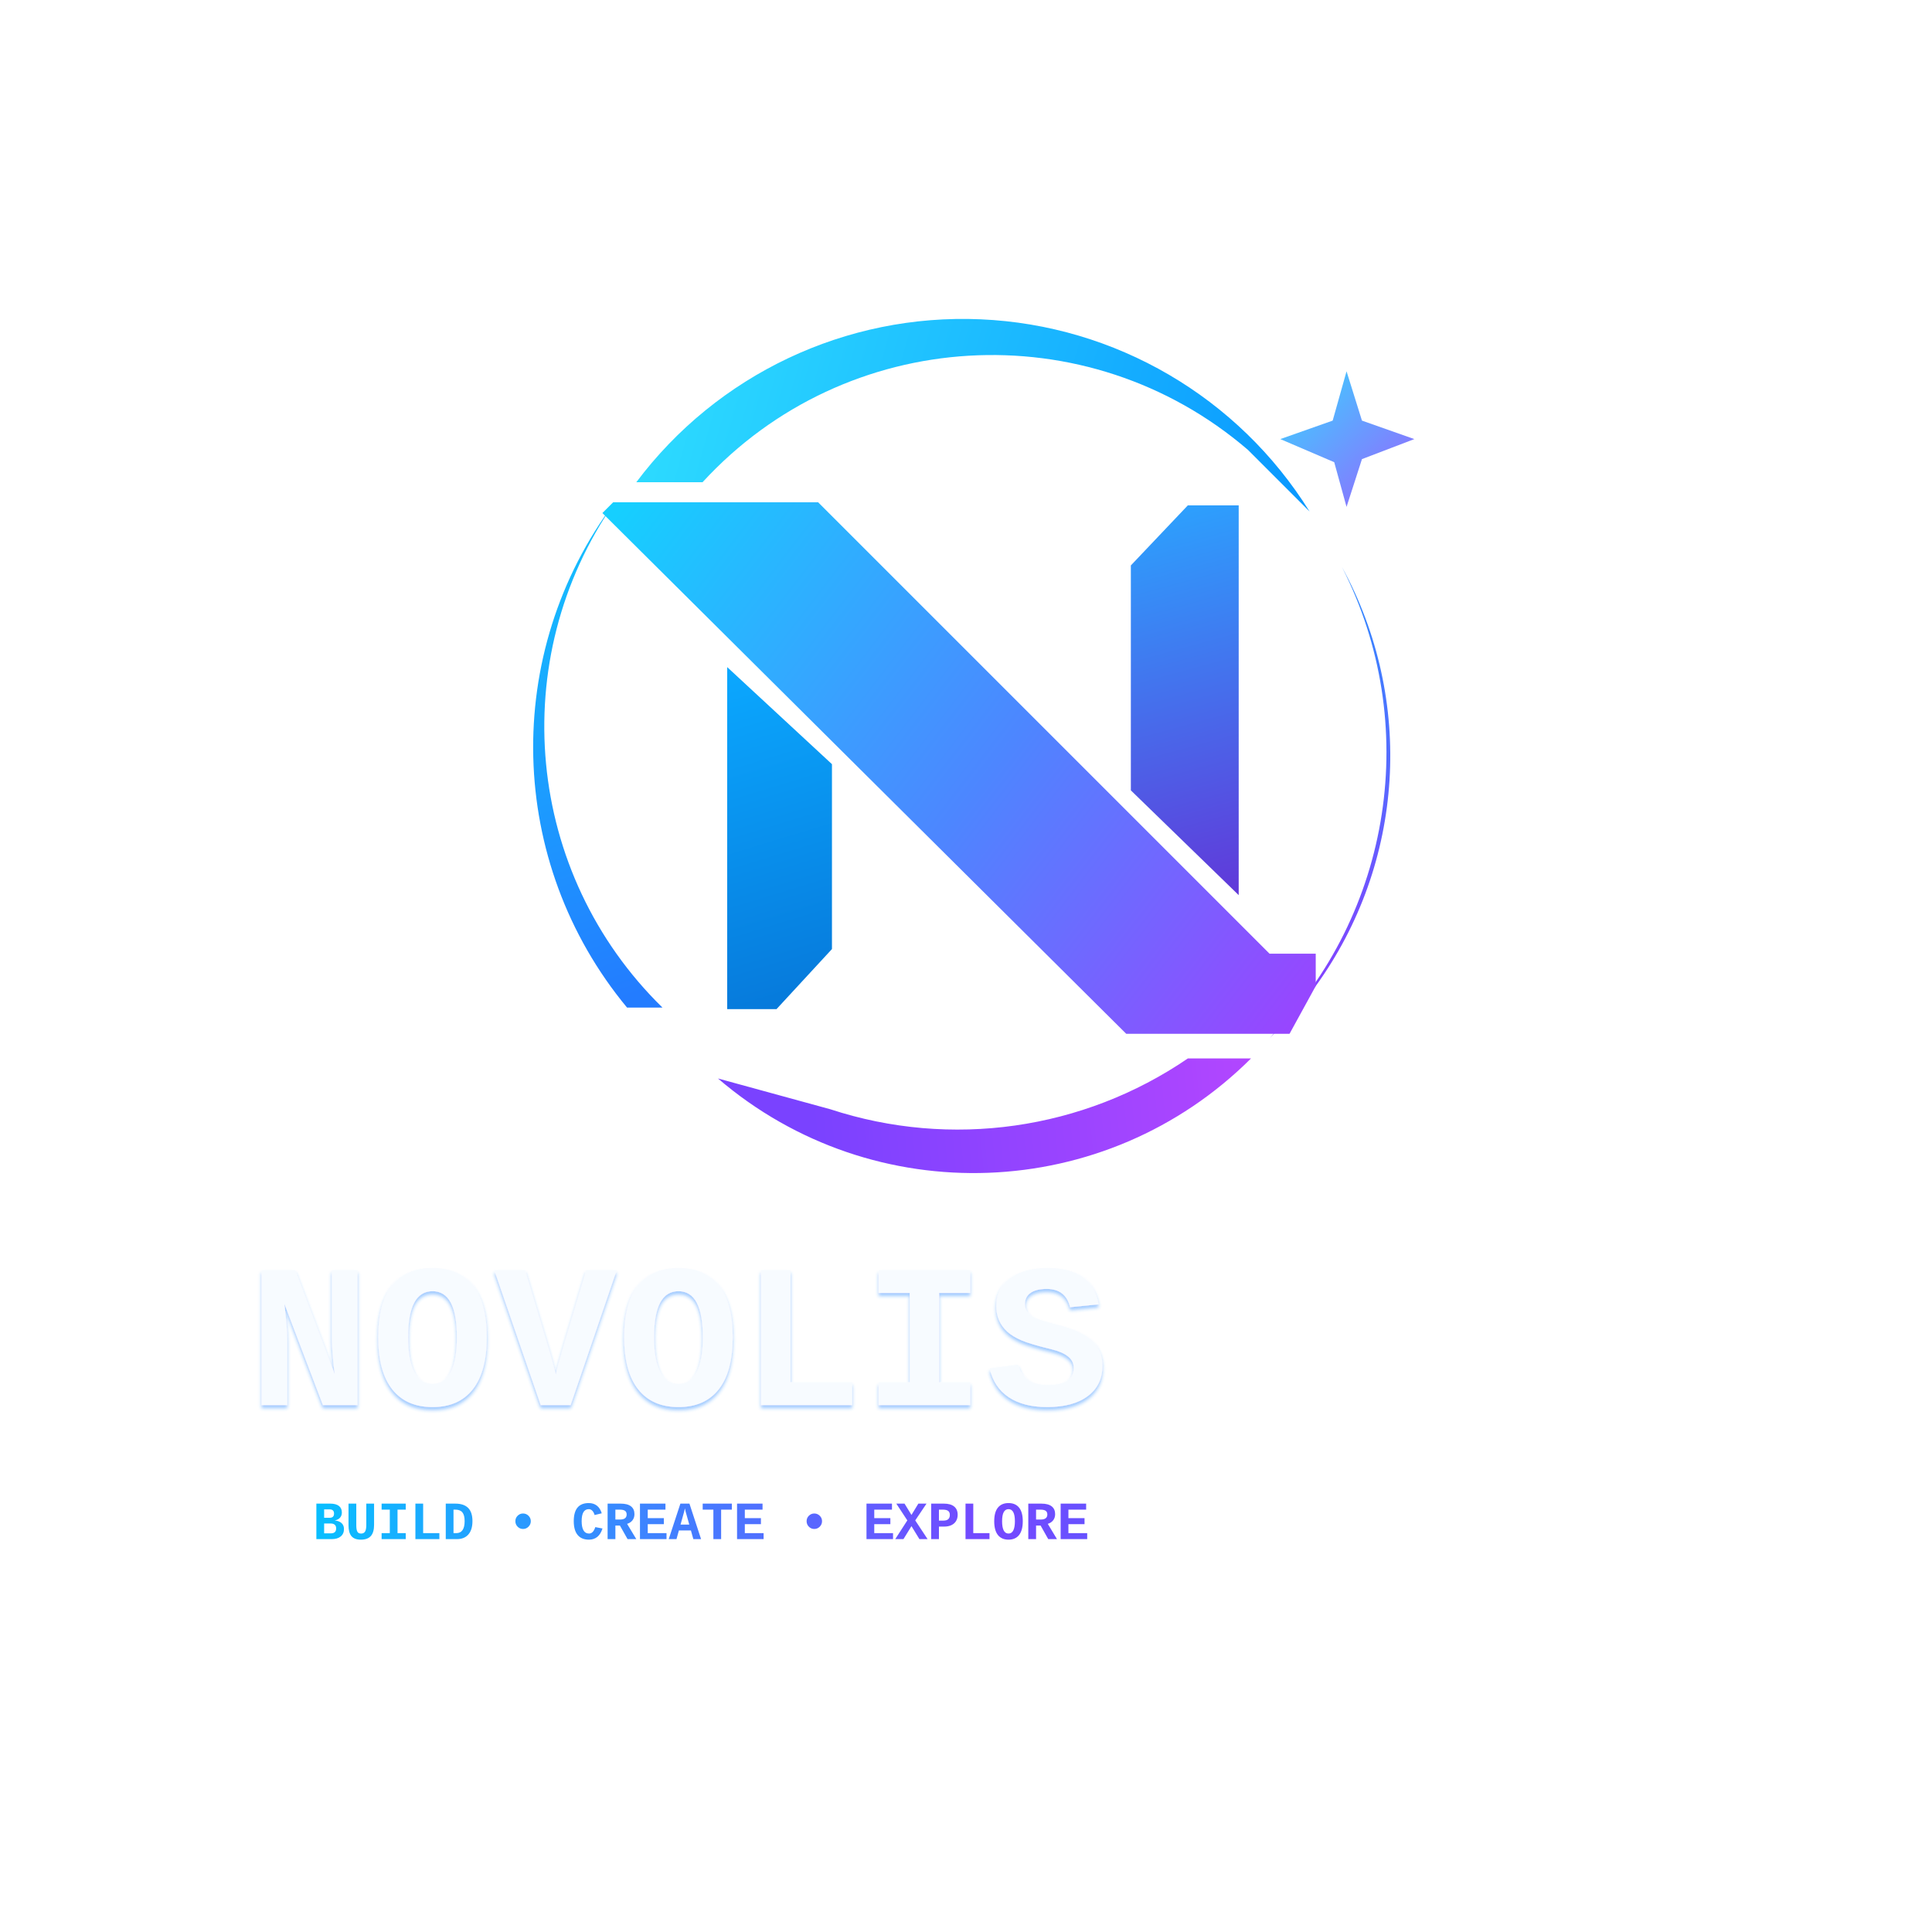
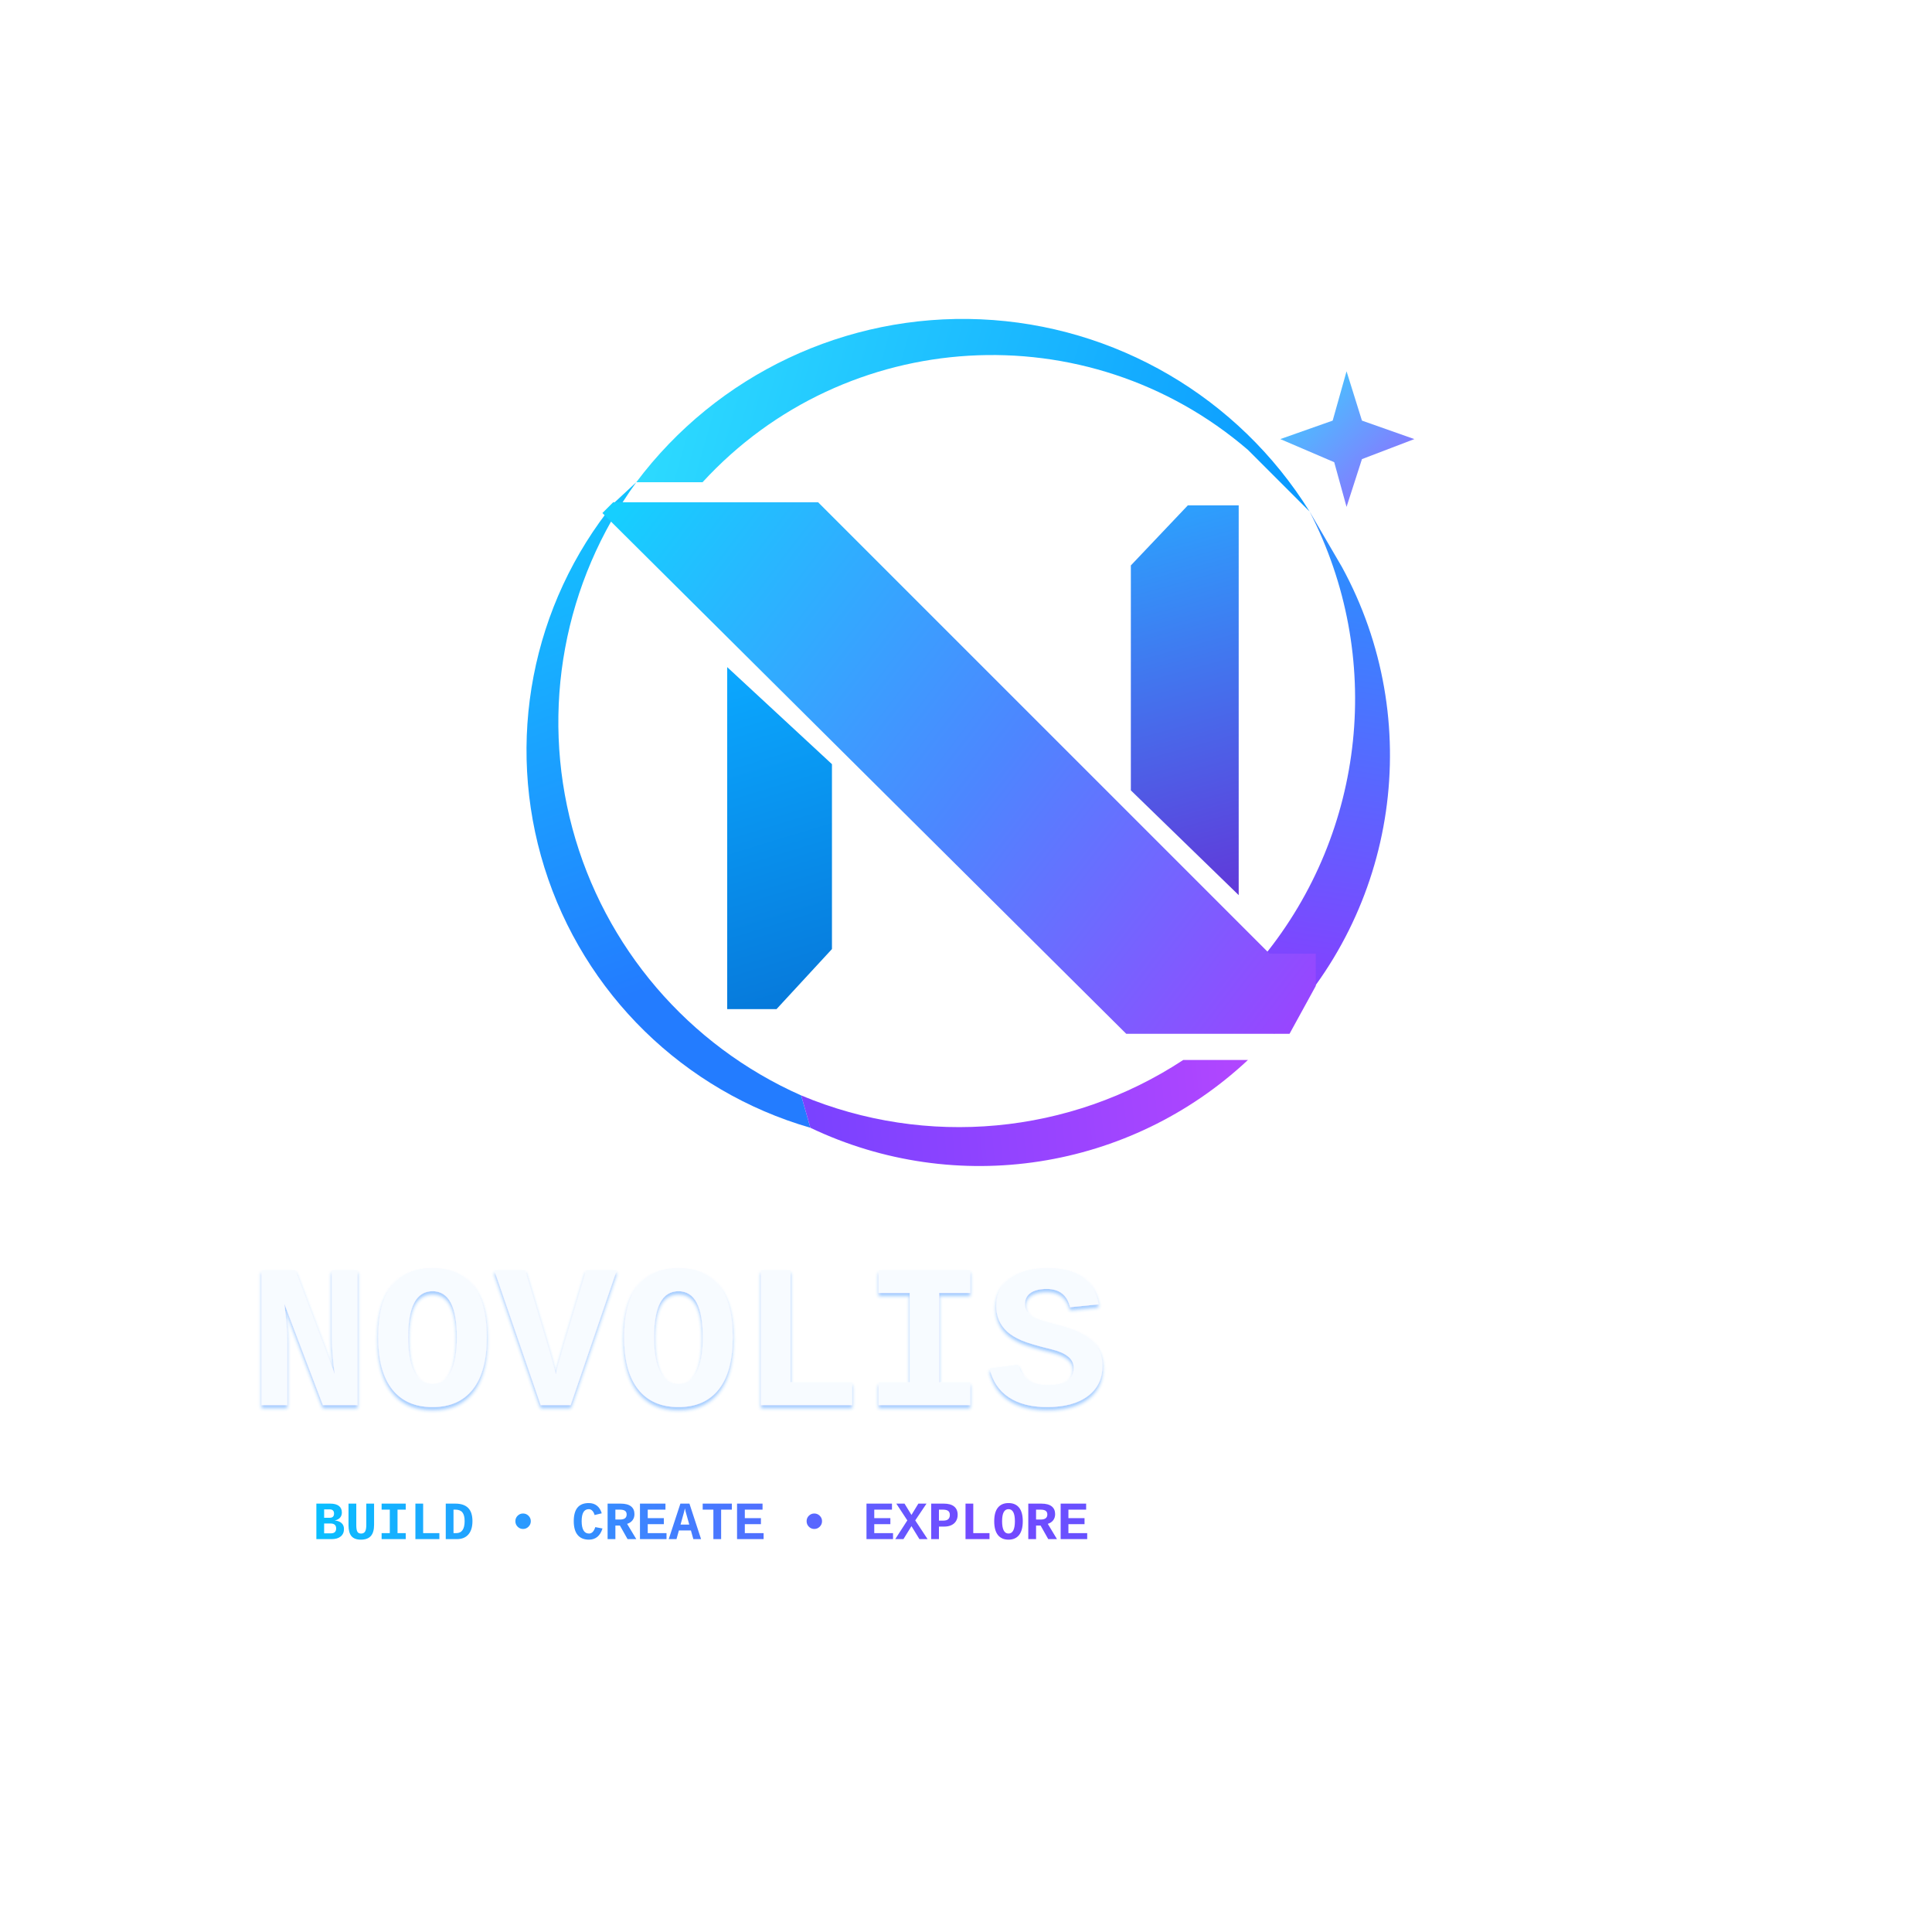
<svg xmlns="http://www.w3.org/2000/svg" viewBox="0 0 1254 1254" width="1254" height="1254" role="img" aria-label="Novolis">
  <defs>
    <linearGradient id="mark-cyan" x1="412" y1="206" x2="850" y2="332" gradientUnits="userSpaceOnUse">
      <stop offset="0" stop-color="#2fdfff" />
      <stop offset="1" stop-color="#0997ff" />
    </linearGradient>
    <linearGradient id="mark-left" x1="314" y1="326" x2="430" y2="639" gradientUnits="userSpaceOnUse">
      <stop offset="0" stop-color="#12c7ff" />
      <stop offset="1" stop-color="#237cff" />
    </linearGradient>
    <linearGradient id="mark-right" x1="871" y1="368" x2="824" y2="674" gradientUnits="userSpaceOnUse">
      <stop offset="0" stop-color="#2f8cff" />
      <stop offset="1" stop-color="#8f37ff" />
    </linearGradient>
    <linearGradient id="mark-lower" x1="526" y1="714" x2="812" y2="687" gradientUnits="userSpaceOnUse">
      <stop offset="0" stop-color="#7a42ff" />
      <stop offset="1" stop-color="#b246ff" />
    </linearGradient>
    <linearGradient id="mark-diagonal" x1="405" y1="327" x2="854" y2="671" gradientUnits="userSpaceOnUse">
      <stop offset="0" stop-color="#16cfff" />
      <stop offset="0.52" stop-color="#4d86ff" />
      <stop offset="1" stop-color="#9c42ff" />
    </linearGradient>
    <linearGradient id="mark-left-stem" x1="472" y1="433" x2="540" y2="656" gradientUnits="userSpaceOnUse">
      <stop offset="0" stop-color="#0ba8ff" />
      <stop offset="1" stop-color="#0677d9" />
    </linearGradient>
    <linearGradient id="mark-right-stem" x1="734" y1="325" x2="804" y2="581" gradientUnits="userSpaceOnUse">
      <stop offset="0" stop-color="#2aa5ff" />
      <stop offset="1" stop-color="#6138d9" />
    </linearGradient>
    <linearGradient id="star-gradient" x1="831" y1="241" x2="918" y2="329" gradientUnits="userSpaceOnUse">
      <stop offset="0" stop-color="#35d8ff" />
      <stop offset="1" stop-color="#9b60ff" />
    </linearGradient>
    <linearGradient id="tagline-gradient" x1="203" y1="967" x2="1051" y2="999" gradientUnits="userSpaceOnUse">
      <stop offset="0" stop-color="#08bfff" />
      <stop offset="0.52" stop-color="#7547ff" />
      <stop offset="1" stop-color="#1a8dff" />
    </linearGradient>
    <filter id="wordmark-glow" x="-5%" y="-20%" width="110%" height="150%">
      <feDropShadow dx="0" dy="2" stdDeviation="1.2" flood-color="#2f8cff" flood-opacity="0.45" />
    </filter>
  </defs>
  <g id="vector-mark" data-alpha-threshold="16">
    <path id="shape-swirl-upper" data-kind="arc-sector" data-label="swirl_upper" fill="url(#mark-cyan)" d="M413 313 H456 A255 255 0 0 1 810 292 L850 332 A265 265 0 0 0 413 313 Z" />
-     <path id="shape-swirl-left" data-kind="arc-sector" data-label="swirl_left" fill="url(#mark-left)" d="M399 326 A255 255 0 0 0 430 654 L407 654 A265 265 0 0 1 399 326 Z" />
-     <path id="shape-swirl-right" data-kind="arc-sector" data-label="swirl_right" fill="url(#mark-right)" d="M871 368 A255 255 0 0 1 854 640 L824 674 A265 265 0 0 0 871 368 Z" />
-     <path id="shape-swirl-lower" data-kind="arc-sector" data-label="swirl_lower" fill="url(#mark-lower)" d="M466 700 A255 255 0 0 0 812 687 L771 687 A265 265 0 0 1 539 720 Z" />
+     <path id="shape-swirl-left" data-kind="arc-sector" data-label="swirl_left" fill="url(#mark-left)" d="M413 313 L399 326 A255 255 0 0 0 526 732 L520 711 A265 265 0 0 1 413 313 Z" />
+     <path id="shape-swirl-right" data-kind="arc-sector" data-label="swirl_right" fill="url(#mark-right)" d="M850 332 L871 368 A255 255 0 0 1 827 671 L820 621 A265 265 0 0 0 850 332 Z" />
+     <path id="shape-swirl-lower" data-kind="arc-sector" data-label="swirl_lower" fill="url(#mark-lower)" d="M520 711 L526 732 A255 255 0 0 0 810 688 L768 688 A265 265 0 0 1 520 711 Z" />
    <path id="shape-diagonal" data-kind="straight" data-label="n_diagonal" fill="url(#mark-diagonal)" d="M398 326 H531 L824 619 H854 V640 L837 671 H731 L391 333 Z" />
    <path id="shape-left-stem" data-kind="straight" data-label="n_left_stem" fill="url(#mark-left-stem)" d="M472 433 L540 496 V616 L504 655 H472 Z" />
    <path id="shape-right-stem" data-kind="straight" data-label="n_right_stem" fill="url(#mark-right-stem)" d="M734 367 L771 328 H804 V581 L734 513 Z" />
    <path id="shape-star" data-kind="straight" data-label="star" fill="url(#star-gradient)" d="M874 241 L884 273 L918 285 L884 298 L874 329 L866 300 L831 285 L865 273 Z" />
  </g>
  <g id="vector-wordmark" font-family="Consolas, 'Cascadia Mono', 'Courier New', monospace" text-anchor="start">
    <text x="161" y="912" font-size="133" font-weight="700" fill="#f7fbff" textLength="936" lengthAdjust="spacingAndGlyphs" filter="url(#wordmark-glow)">NOVOLIS</text>
    <text x="203" y="999" font-size="35" font-weight="700" fill="url(#tagline-gradient)" textLength="848" lengthAdjust="spacingAndGlyphs">BUILD • CREATE • EXPLORE</text>
  </g>
</svg>
